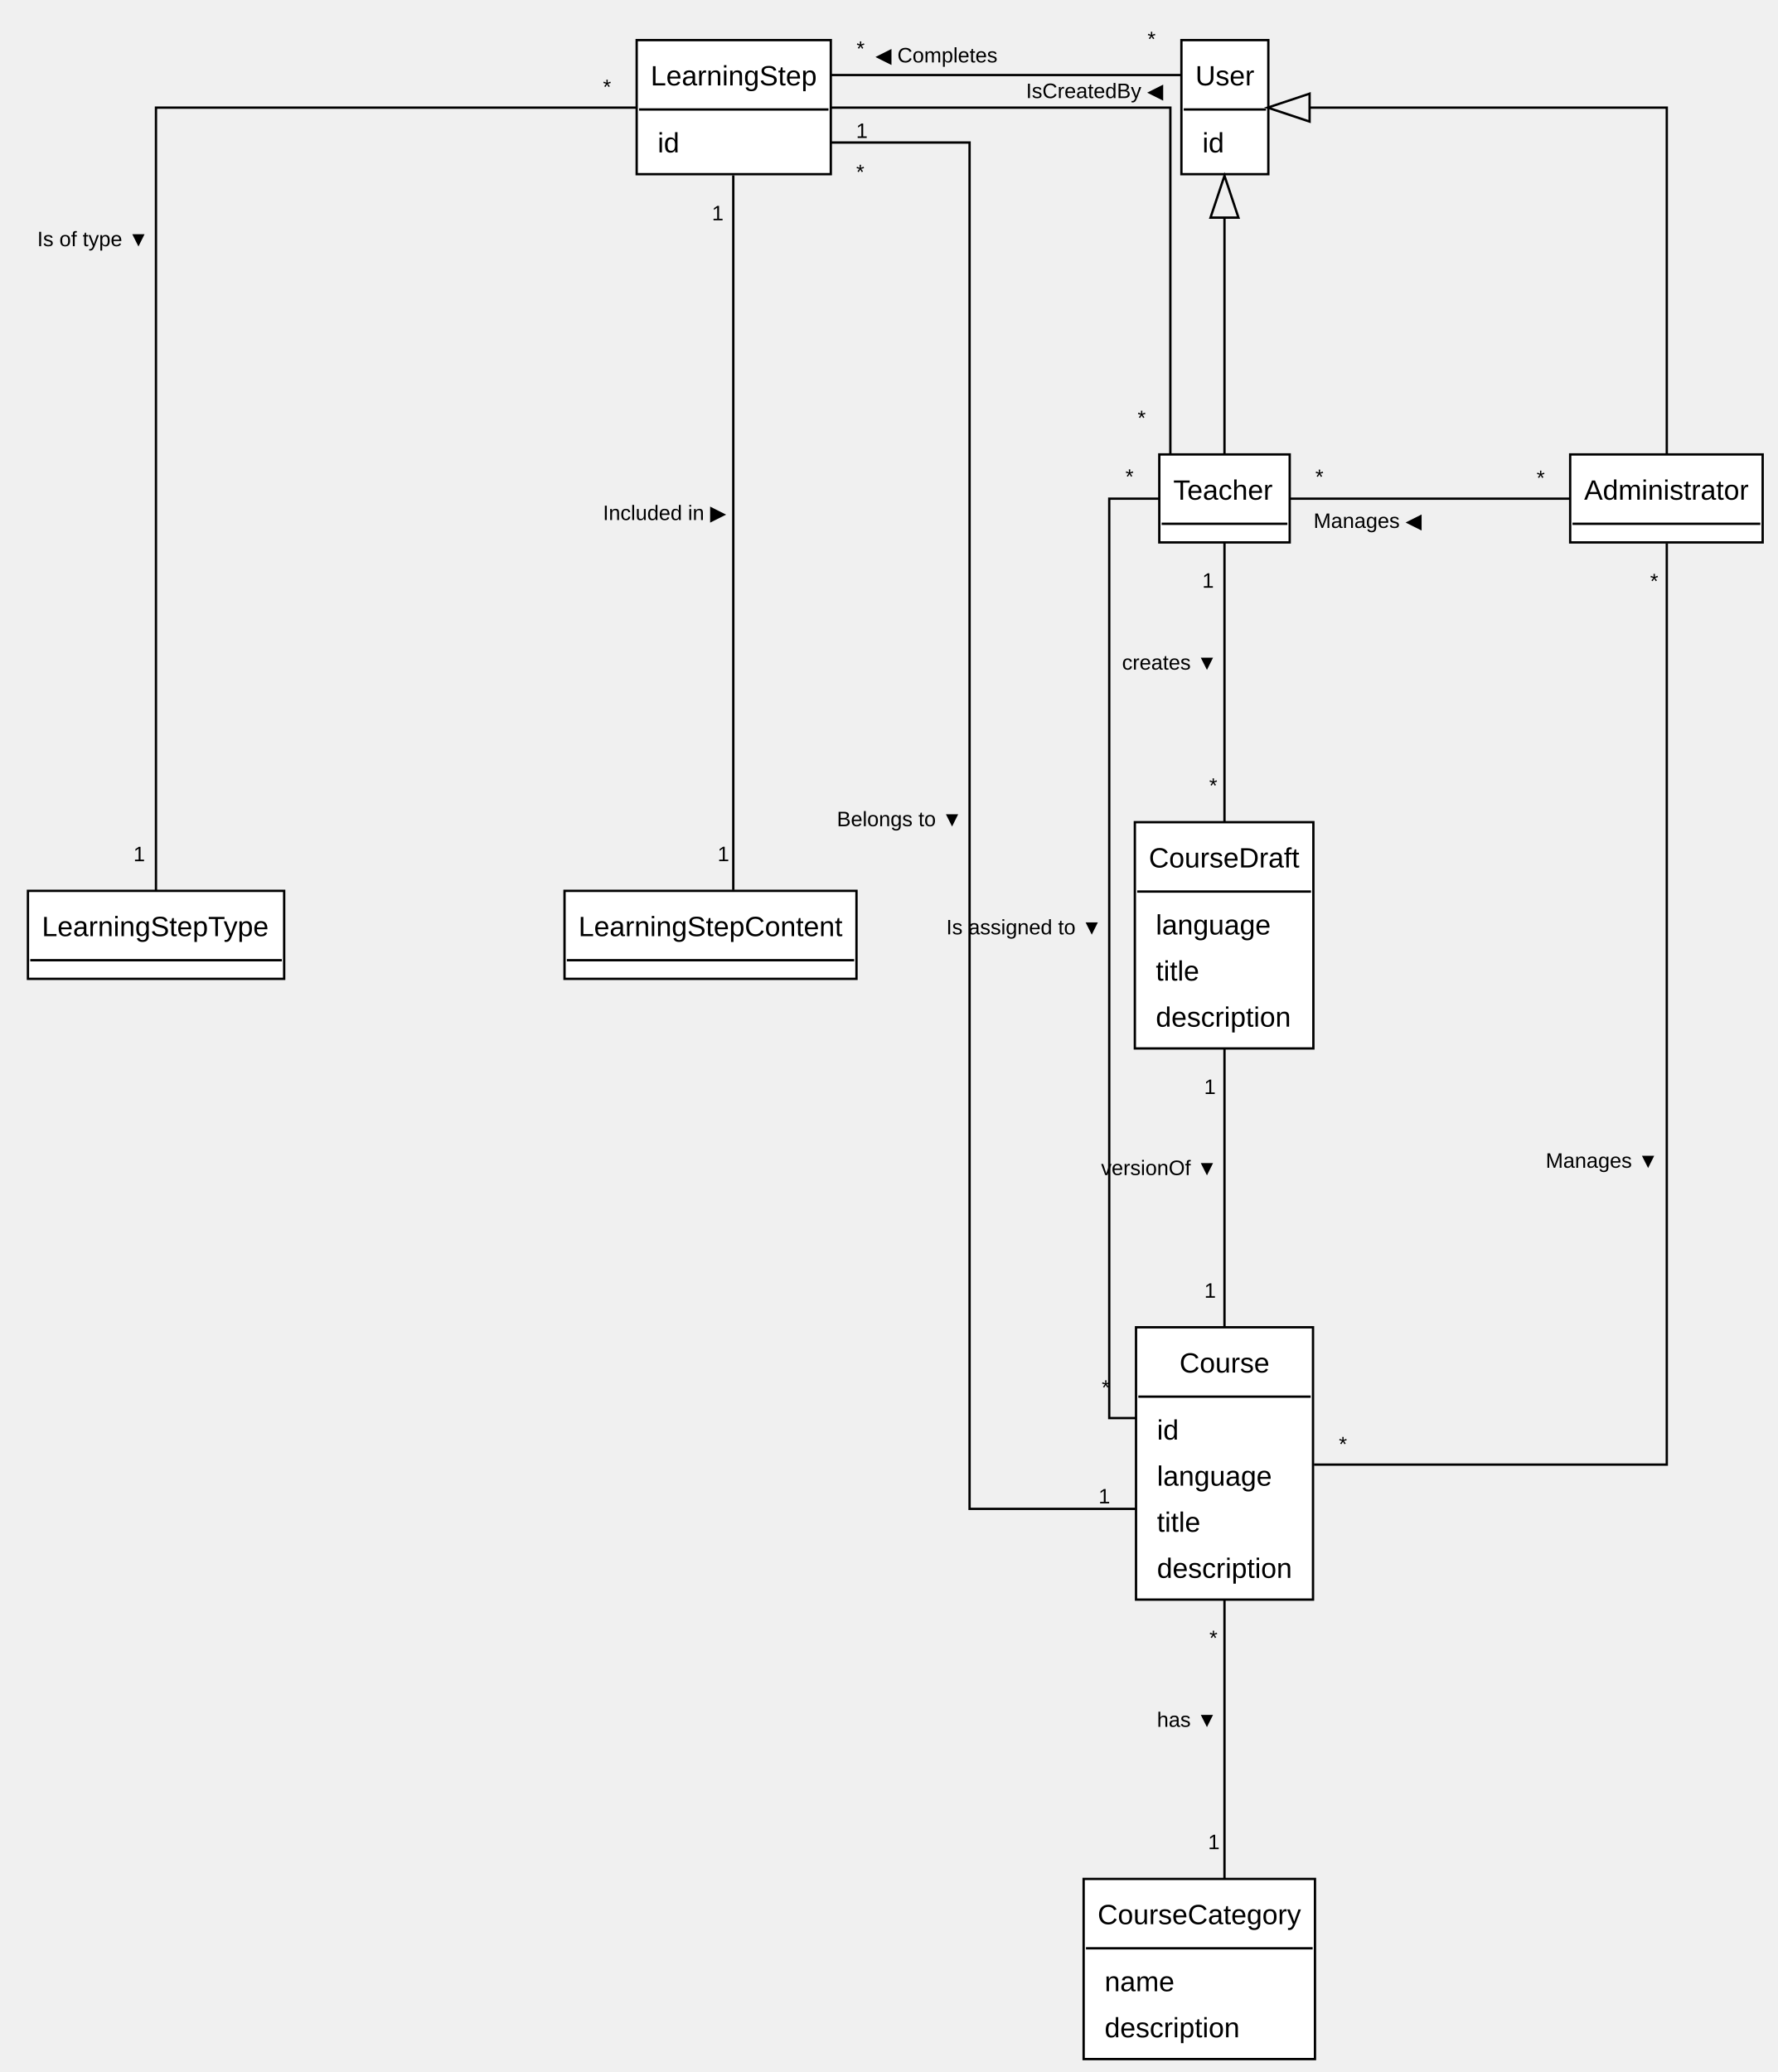
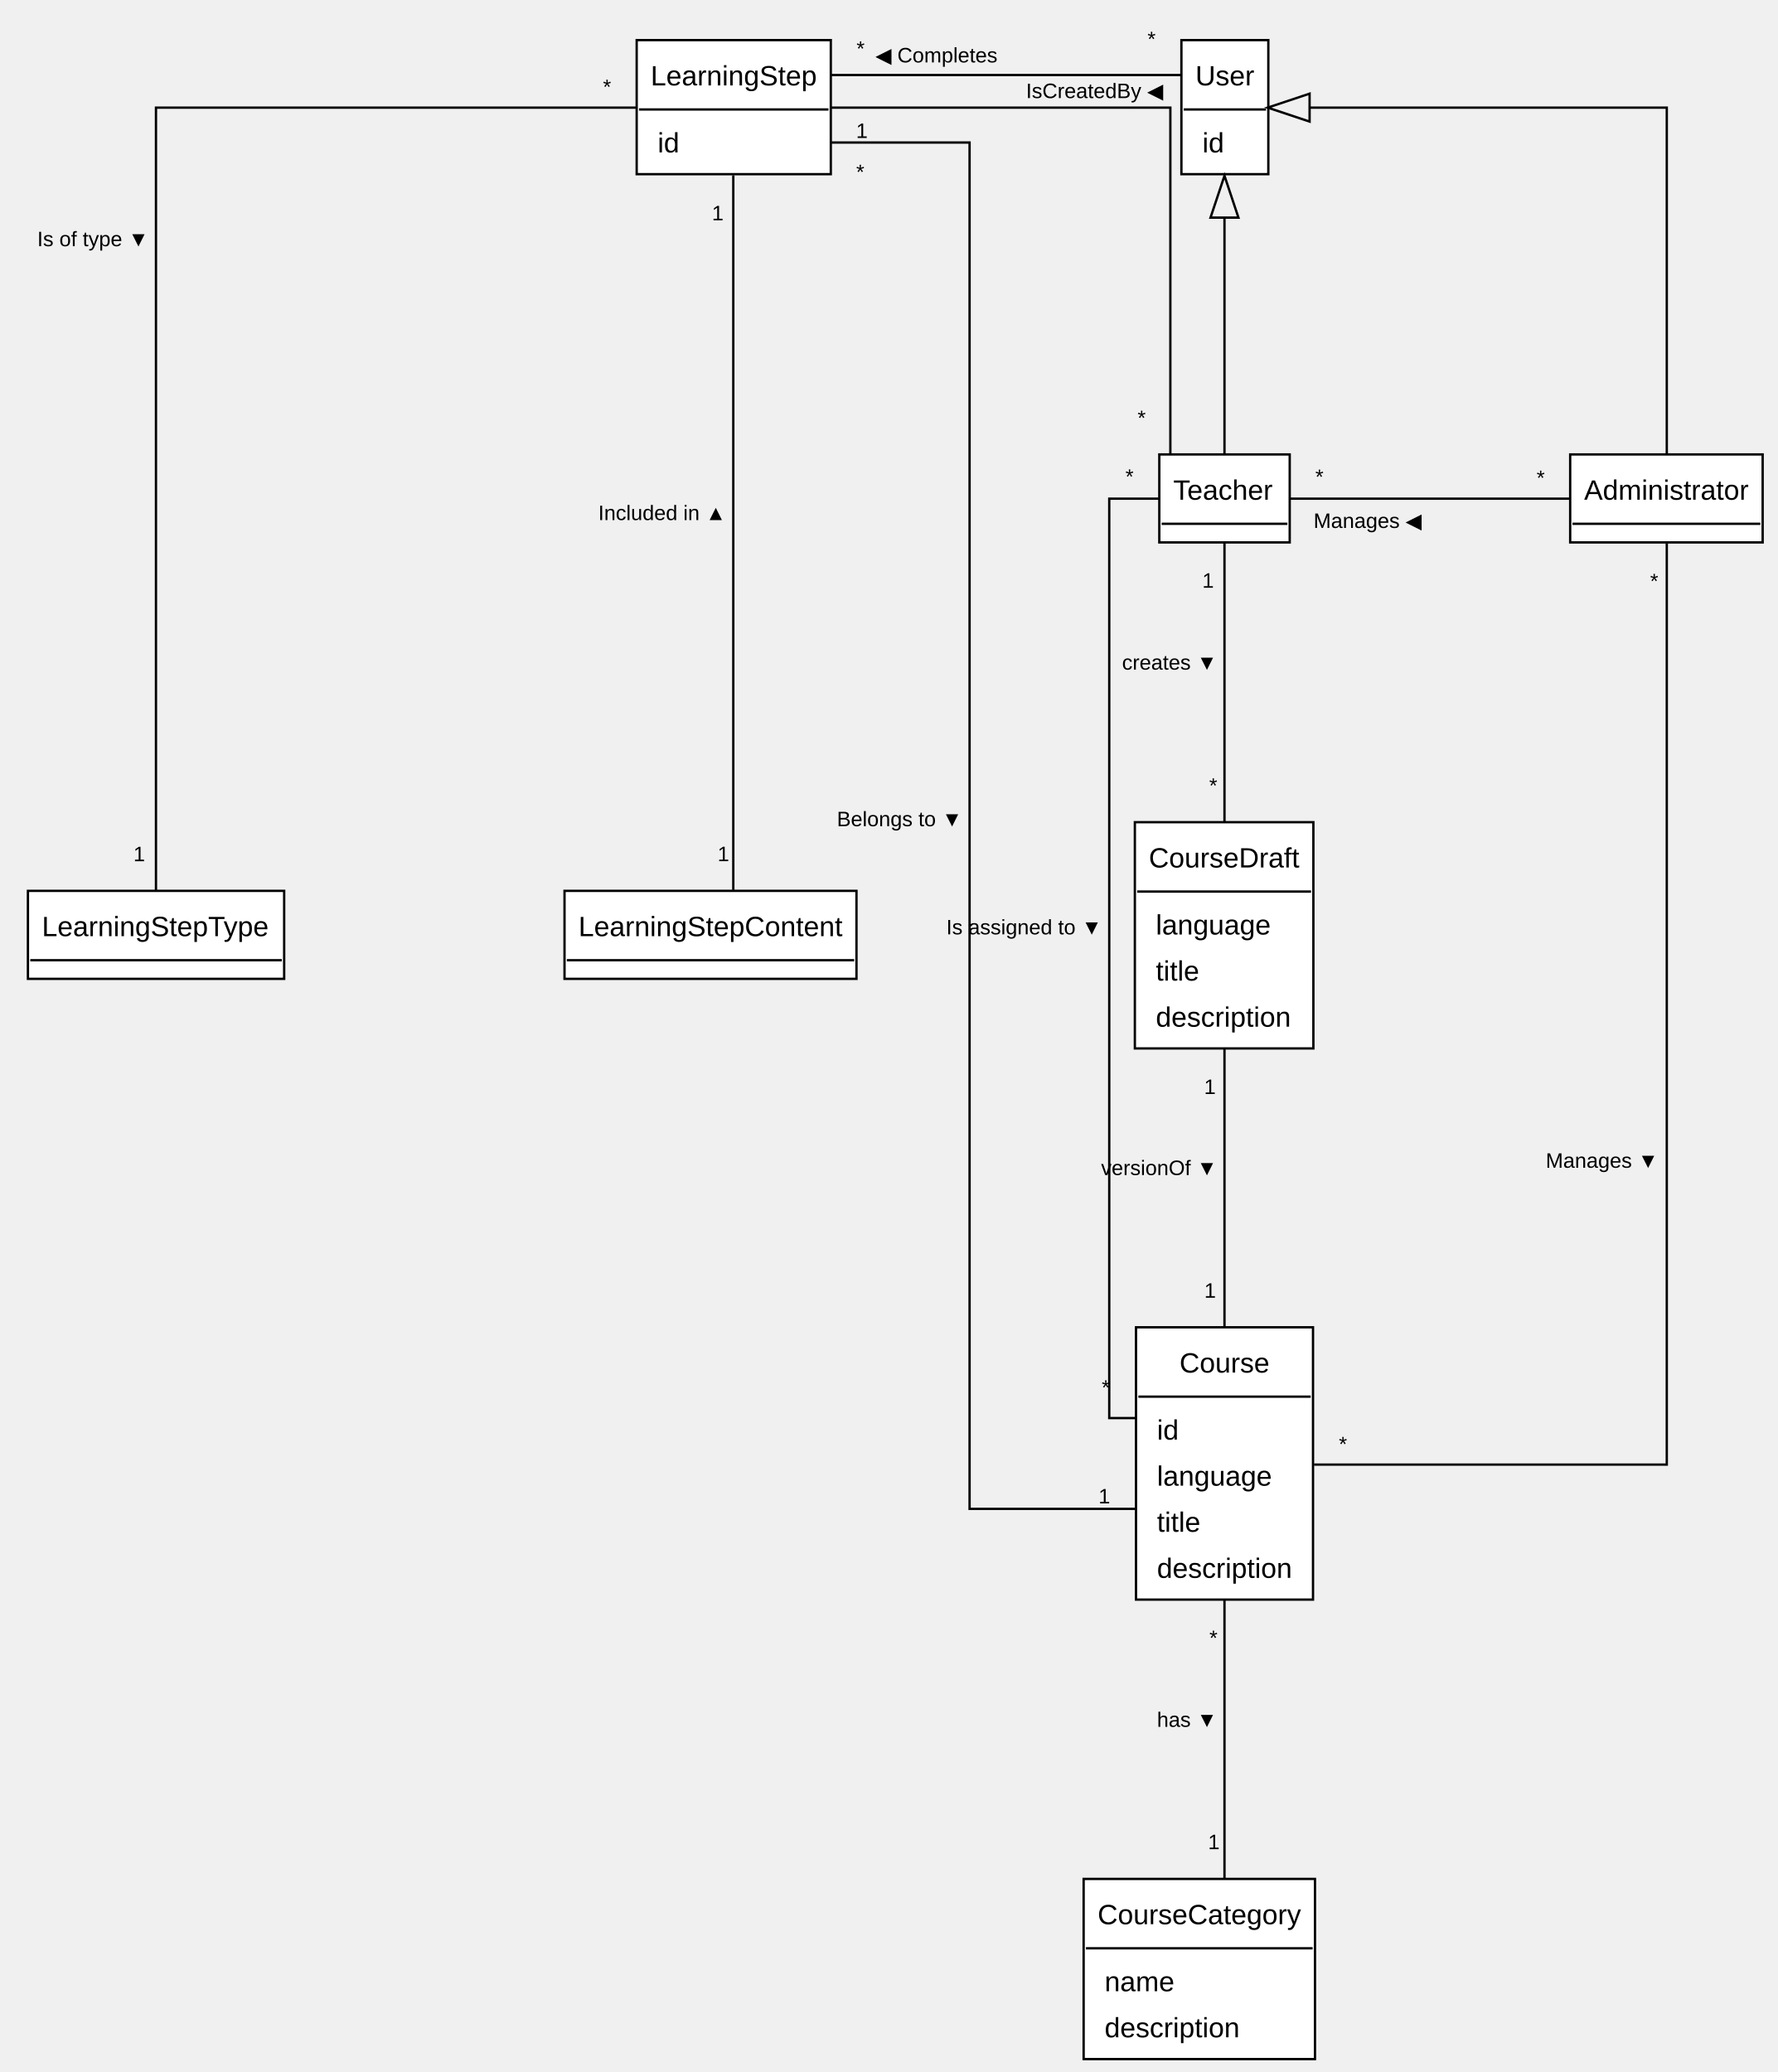
<svg xmlns="http://www.w3.org/2000/svg" contentStyleType="text/css" data-diagram-type="CLASS" height="1020.938px" preserveAspectRatio="none" style="width:875px;height:1020px;background:#FFFFFF;" version="1.1" viewBox="0 0 875 1020" width="875.417px" zoomAndPan="magnify">
  <defs />
  <g>
    <g class="entity" data-entity="User" data-source-line="10" data-uid="ent0002" id="entity_User">
      <rect fill="#FFFFFF" height="65.997" style="stroke:#000000;stroke-width:1.146;" width="42.781" x="581.51" y="19.747" />
      <text fill="#000000" font-family="Arial" font-size="13.75" lengthAdjust="spacing" textLength="29.031" x="588.385" y="42.036">User</text>
      <line style="stroke:#000000;stroke-width:1.146;" x1="582.656" x2="623.145" y1="53.892" y2="53.892" />
      <text fill="#000000" font-family="Arial" font-size="13.75" lengthAdjust="spacing" textLength="10.702" x="591.823" y="75.035">id</text>
    </g>
    <g class="entity" data-entity="Teacher" data-source-line="11" data-uid="ent0003" id="entity_Teacher">
      <rect fill="#FFFFFF" height="43.311" style="stroke:#000000;stroke-width:1.146;" width="64.191" x="570.625" y="223.706" />
      <text fill="#000000" font-family="Arial" font-size="13.75" lengthAdjust="spacing" textLength="50.441" x="577.5" y="245.994">Teacher</text>
      <line style="stroke:#000000;stroke-width:1.146;" x1="571.771" x2="633.67" y1="257.85" y2="257.85" />
    </g>
    <g class="entity" data-entity="Administrator" data-source-line="12" data-uid="ent0004" id="entity_Administrator">
      <rect fill="#FFFFFF" height="43.311" style="stroke:#000000;stroke-width:1.146;" width="94.746" x="772.865" y="223.706" />
      <text fill="#000000" font-family="Arial" font-size="13.75" lengthAdjust="spacing" textLength="80.996" x="779.74" y="245.994">Administrator</text>
      <line style="stroke:#000000;stroke-width:1.146;" x1="774.01" x2="866.465" y1="257.85" y2="257.85" />
    </g>
    <g class="entity" data-entity="Course" data-source-line="21" data-uid="ent0005" id="entity_Course">
      <rect fill="#FFFFFF" height="134.056" style="stroke:#000000;stroke-width:1.146;" width="87.119" x="559.167" y="653.393" />
      <text fill="#000000" font-family="Arial" font-size="13.75" lengthAdjust="spacing" textLength="44.325" x="580.564" y="675.682">Course</text>
      <line style="stroke:#000000;stroke-width:1.146;" x1="560.312" x2="645.14" y1="687.538" y2="687.538" />
      <text fill="#000000" font-family="Arial" font-size="13.75" lengthAdjust="spacing" textLength="10.702" x="569.479" y="708.681">id</text>
      <text fill="#000000" font-family="Arial" font-size="13.75" lengthAdjust="spacing" textLength="56.584" x="569.479" y="731.367">language</text>
      <text fill="#000000" font-family="Arial" font-size="13.75" lengthAdjust="spacing" textLength="21.397" x="569.479" y="754.053">title</text>
      <text fill="#000000" font-family="Arial" font-size="13.75" lengthAdjust="spacing" textLength="66.494" x="569.479" y="776.739">description</text>
    </g>
    <g class="entity" data-entity="CourseDraft" data-source-line="22" data-uid="ent0006" id="entity_CourseDraft">
      <rect fill="#FFFFFF" height="111.37" style="stroke:#000000;stroke-width:1.146;" width="87.871" x="558.594" y="404.747" />
      <text fill="#000000" font-family="Arial" font-size="13.75" lengthAdjust="spacing" textLength="74.121" x="565.469" y="427.036">CourseDraft</text>
      <line style="stroke:#000000;stroke-width:1.146;" x1="559.74" x2="645.319" y1="438.892" y2="438.892" />
      <text fill="#000000" font-family="Arial" font-size="13.75" lengthAdjust="spacing" textLength="56.584" x="568.906" y="460.035">language</text>
      <text fill="#000000" font-family="Arial" font-size="13.75" lengthAdjust="spacing" textLength="21.397" x="568.906" y="482.721">title</text>
      <text fill="#000000" font-family="Arial" font-size="13.75" lengthAdjust="spacing" textLength="66.494" x="568.906" y="505.407">description</text>
    </g>
    <g class="entity" data-entity="LearningStep" data-source-line="23" data-uid="ent0007" id="entity_LearningStep">
      <rect fill="#FFFFFF" height="65.997" style="stroke:#000000;stroke-width:1.146;" width="95.552" x="313.385" y="19.747" />
      <text fill="#000000" font-family="Arial" font-size="13.75" lengthAdjust="spacing" textLength="81.802" x="320.26" y="42.036">LearningStep</text>
      <line style="stroke:#000000;stroke-width:1.146;" x1="314.531" x2="407.791" y1="53.892" y2="53.892" />
      <text fill="#000000" font-family="Arial" font-size="13.75" lengthAdjust="spacing" textLength="10.702" x="323.698" y="75.035">id</text>
    </g>
    <g class="entity" data-entity="CourseCategory" data-source-line="24" data-uid="ent0008" id="entity_CourseCategory">
      <rect fill="#FFFFFF" height="88.683" style="stroke:#000000;stroke-width:1.146;" width="113.867" x="533.385" y="924.956" />
      <text fill="#000000" font-family="Arial" font-size="13.75" lengthAdjust="spacing" textLength="100.117" x="540.26" y="947.245">CourseCategory</text>
      <line style="stroke:#000000;stroke-width:1.146;" x1="534.531" x2="646.107" y1="959.1" y2="959.1" />
      <text fill="#000000" font-family="Arial" font-size="13.75" lengthAdjust="spacing" textLength="34.395" x="543.698" y="980.243">name</text>
      <text fill="#000000" font-family="Arial" font-size="13.75" lengthAdjust="spacing" textLength="66.494" x="543.698" y="1002.929">description</text>
    </g>
    <g class="entity" data-entity="LearningStepType" data-source-line="25" data-uid="ent0009" id="entity_LearningStepType">
      <rect fill="#FFFFFF" height="43.311" style="stroke:#000000;stroke-width:1.146;" width="126.12" x="13.75" y="438.549" />
      <text fill="#000000" font-family="Arial" font-size="13.75" lengthAdjust="spacing" textLength="112.37" x="20.625" y="460.838">LearningStepType</text>
      <line style="stroke:#000000;stroke-width:1.146;" x1="14.896" x2="138.724" y1="472.694" y2="472.694" />
    </g>
    <g class="entity" data-entity="LearningStepContent" data-source-line="26" data-uid="ent0010" id="entity_LearningStepContent">
      <rect fill="#FFFFFF" height="43.311" style="stroke:#000000;stroke-width:1.146;" width="143.71" x="277.865" y="438.549" />
      <text fill="#000000" font-family="Arial" font-size="13.75" lengthAdjust="spacing" textLength="129.96" x="284.74" y="460.838">LearningStepContent</text>
      <line style="stroke:#000000;stroke-width:1.146;" x1="279.01" x2="420.429" y1="472.694" y2="472.694" />
    </g>
    <g class="link" data-entity-1="Teacher" data-entity-2="Course" data-source-line="55" data-uid="lnk11" id="link_Teacher_Course">
      <path codeLine="55" d="M570.373,245.476 C557.631,245.476 545.99,245.476 545.99,245.476 C545.99,245.476 545.99,698.081 545.99,698.081 C545.99,698.081 551.524,698.081 559.144,698.081" fill="none" id="Teacher-Course" style="stroke:#000000;stroke-width:1.146;" />
      <text fill="#000000" font-family="Arial" font-size="10.312" lengthAdjust="spacing" textLength="76.704" x="465.781" y="459.964">Is assigned to ▼</text>
      <text fill="#000000" font-family="Arial" font-size="10.312" lengthAdjust="spacing" textLength="4.013" x="553.961" y="238.154">*</text>
      <text fill="#000000" font-family="Arial" font-size="10.312" lengthAdjust="spacing" textLength="4.013" x="542.276" y="686.569">*</text>
    </g>
    <g class="link" data-entity-1="LearningStep" data-entity-2="Teacher" data-source-line="56" data-uid="lnk12" id="link_LearningStep_Teacher">
      <path codeLine="56" d="M408.684,52.976 C472.06,52.976 576.068,52.976 576.068,52.976 C576.068,52.976 576.068,172.831 576.068,223.396" fill="none" id="LearningStep-Teacher" style="stroke:#000000;stroke-width:1.146;" />
      <text fill="#000000" font-family="Arial" font-size="10.312" lengthAdjust="spacing" textLength="67.343" x="505.026" y="48.289">IsCreatedBy ◀</text>
      <text fill="#000000" font-family="Arial" font-size="10.312" lengthAdjust="spacing" textLength="5.735" x="421.374" y="67.905">1</text>
      <text fill="#000000" font-family="Arial" font-size="10.312" lengthAdjust="spacing" textLength="4.013" x="559.933" y="209.256">*</text>
    </g>
    <g class="link" data-entity-1="Administrator" data-entity-2="Course" data-source-line="57" data-uid="lnk13" id="link_Administrator_Course">
      <path codeLine="57" d="M820.417,267.454 C820.417,360.976 820.417,720.997 820.417,720.997 C820.417,720.997 710.382,720.997 646.766,720.997" fill="none" id="Administrator-Course" style="stroke:#000000;stroke-width:1.146;" />
      <text fill="#000000" font-family="Arial" font-size="10.312" lengthAdjust="spacing" textLength="55.495" x="760.833" y="574.857">Manages ▼</text>
      <text fill="#000000" font-family="Arial" font-size="10.312" lengthAdjust="spacing" textLength="4.013" x="812.223" y="289.58">*</text>
      <text fill="#000000" font-family="Arial" font-size="10.312" lengthAdjust="spacing" textLength="4.013" x="659.017" y="714.449">*</text>
    </g>
    <g class="link" data-entity-1="LearningStep" data-entity-2="Course" data-source-line="58" data-uid="lnk14" id="link_LearningStep_Course">
      <path codeLine="58" d="M408.581,70.164 C440.699,70.164 477.24,70.164 477.24,70.164 C477.24,70.164 477.24,742.768 477.24,742.768 C477.24,742.768 522.649,742.768 558.823,742.768" fill="none" id="LearningStep-Course" style="stroke:#000000;stroke-width:1.146;" />
      <text fill="#000000" font-family="Arial" font-size="10.312" lengthAdjust="spacing" textLength="61.804" x="411.927" y="406.728">Belongs to ▼</text>
      <text fill="#000000" font-family="Arial" font-size="10.312" lengthAdjust="spacing" textLength="4.013" x="421.435" y="88.214">*</text>
      <text fill="#000000" font-family="Arial" font-size="10.312" lengthAdjust="spacing" textLength="5.735" x="540.714" y="740.097">1</text>
    </g>
    <g class="link" data-entity-1="LearningStep" data-entity-2="LearningStepType" data-source-line="59" data-uid="lnk16" id="link_LearningStep_LearningStepType">
      <path codeLine="59" d="M313.374,52.976 C232.478,52.976 76.771,52.976 76.771,52.976 C76.771,52.976 76.771,353.815 76.771,438.423" fill="none" id="LearningStep-LearningStepType" style="stroke:#000000;stroke-width:1.146;" />
      <text fill="#000000" font-family="Arial" font-size="10.312" lengthAdjust="spacing" textLength="54.916" x="18.333" y="121.198">Is of type ▼</text>
      <text fill="#000000" font-family="Arial" font-size="10.312" lengthAdjust="spacing" textLength="4.013" x="296.791" y="46.312">*</text>
      <text fill="#000000" font-family="Arial" font-size="10.312" lengthAdjust="spacing" textLength="5.735" x="65.663" y="423.952">1</text>
    </g>
    <g class="link" data-entity-1="LearningStep" data-entity-2="LearningStepContent" data-source-line="60" data-uid="lnk18" id="link_LearningStep_LearningStepContent">
      <path codeLine="60" d="M360.938,86.309 C360.938,166.872 360.938,370.498 360.938,438.114" fill="none" id="LearningStep-LearningStepContent" style="stroke:#000000;stroke-width:1.146;" />
-       <text fill="#000000" font-family="Arial" font-size="10.312" lengthAdjust="spacing" textLength="60.48" x="296.771" y="256.017">Included in ▶</text>
+       <text fill="#000000" font-family="Arial" font-size="10.312" lengthAdjust="spacing" textLength="62.953" x="294.479" y="256.017">Included in ▲</text>
      <text fill="#000000" font-family="Arial" font-size="10.312" lengthAdjust="spacing" textLength="5.735" x="350.425" y="108.442">1</text>
      <text fill="#000000" font-family="Arial" font-size="10.312" lengthAdjust="spacing" textLength="5.735" x="353.216" y="423.937">1</text>
    </g>
    <g class="link" data-entity-1="User" data-entity-2="Teacher" data-source-line="61" data-uid="lnk20" id="link_User_Teacher">
      <path codeLine="61" d="M602.708,107.129 C602.708,146.557 602.708,190.224 602.708,223.683" fill="none" id="User-backto-Teacher" style="stroke:#000000;stroke-width:1.146;" />
      <polygon fill="none" points="602.708,86.504,595.833,107.129,609.583,107.129,602.708,86.504" style="stroke:#000000;stroke-width:1.146;" />
    </g>
    <g class="link" data-entity-1="User" data-entity-2="Administrator" data-source-line="62" data-uid="lnk22" id="link_User_Administrator">
      <path codeLine="62" d="M644.6,52.976 C699.382,52.976 820.417,52.976 820.417,52.976 C820.417,52.976 820.417,172.831 820.417,223.396" fill="none" id="User-backto-Administrator" style="stroke:#000000;stroke-width:1.146;" />
      <polygon fill="none" points="623.975,52.976,644.6,59.851,644.6,46.101,623.975,52.976" style="stroke:#000000;stroke-width:1.146;" />
    </g>
    <g class="link" data-entity-1="LearningStep" data-entity-2="User" data-source-line="63" data-uid="lnk24" id="link_LearningStep_User">
      <path codeLine="63" d="M408.707,36.935 C461.141,36.935 542.965,36.935 581.407,36.935" fill="none" id="LearningStep-User" style="stroke:#000000;stroke-width:1.146;" />
      <text fill="#000000" font-family="Arial" font-size="10.312" lengthAdjust="spacing" textLength="59.891" x="430.891" y="30.735">◀ Completes</text>
      <text fill="#000000" font-family="Arial" font-size="10.312" lengthAdjust="spacing" textLength="4.013" x="421.584" y="27.467">*</text>
      <text fill="#000000" font-family="Arial" font-size="10.312" lengthAdjust="spacing" textLength="4.013" x="564.811" y="22.744">*</text>
    </g>
    <g class="link" data-entity-1="Teacher" data-entity-2="Administrator" data-source-line="64" data-uid="lnk26" id="link_Teacher_Administrator">
      <path codeLine="64" d="M634.837,245.476 C671.264,245.476 731.019,245.476 772.853,245.476" fill="none" id="Teacher-Administrator" style="stroke:#000000;stroke-width:1.146;" />
      <text fill="#000000" font-family="Arial" font-size="10.312" lengthAdjust="spacing" textLength="53.023" x="646.548" y="259.901">Manages ◀</text>
      <text fill="#000000" font-family="Arial" font-size="10.312" lengthAdjust="spacing" textLength="4.013" x="647.431" y="238.265">*</text>
      <text fill="#000000" font-family="Arial" font-size="10.312" lengthAdjust="spacing" textLength="4.013" x="756.344" y="238.79">*</text>
    </g>
    <g class="link" data-entity-1="Course" data-entity-2="CourseCategory" data-source-line="65" data-uid="lnk27" id="link_Course_CourseCategory">
      <path codeLine="65" d="M602.708,787.708 C602.708,831.295 602.708,886.811 602.708,924.864" fill="none" id="Course-CourseCategory" style="stroke:#000000;stroke-width:1.146;" />
      <text fill="#000000" font-family="Arial" font-size="10.312" lengthAdjust="spacing" textLength="29.699" x="569.479" y="850.086">has ▼</text>
      <text fill="#000000" font-family="Arial" font-size="10.312" lengthAdjust="spacing" textLength="4.013" x="595.268" y="809.85">*</text>
      <text fill="#000000" font-family="Arial" font-size="10.312" lengthAdjust="spacing" textLength="5.735" x="594.626" y="910.298">1</text>
    </g>
    <g class="link" data-entity-1="CourseDraft" data-entity-2="Course" data-source-line="66" data-uid="lnk28" id="link_CourseDraft_Course">
      <path codeLine="66" d="M602.708,516.122 C602.708,556.272 602.708,610.631 602.708,653.175" fill="none" id="CourseDraft-Course" style="stroke:#000000;stroke-width:1.146;" />
      <text fill="#000000" font-family="Arial" font-size="10.312" lengthAdjust="spacing" textLength="57.202" x="541.979" y="578.455">versionOf ▼</text>
      <text fill="#000000" font-family="Arial" font-size="10.312" lengthAdjust="spacing" textLength="5.735" x="592.681" y="538.55">1</text>
      <text fill="#000000" font-family="Arial" font-size="10.312" lengthAdjust="spacing" textLength="5.735" x="592.772" y="638.833">1</text>
    </g>
    <g class="link" data-entity-1="Teacher" data-entity-2="CourseDraft" data-source-line="67" data-uid="lnk29" id="link_Teacher_CourseDraft">
      <path codeLine="67" d="M602.708,267.259 C602.708,299.159 602.708,359.636 602.708,404.438" fill="none" id="Teacher-CourseDraft" style="stroke:#000000;stroke-width:1.146;" />
      <text fill="#000000" font-family="Arial" font-size="10.312" lengthAdjust="spacing" textLength="46.89" x="552.292" y="329.648">creates ▼</text>
      <text fill="#000000" font-family="Arial" font-size="10.312" lengthAdjust="spacing" textLength="5.735" x="591.767" y="289.331">1</text>
      <text fill="#000000" font-family="Arial" font-size="10.312" lengthAdjust="spacing" textLength="4.013" x="595.174" y="390.249">*</text>
    </g>
  </g>
</svg>
